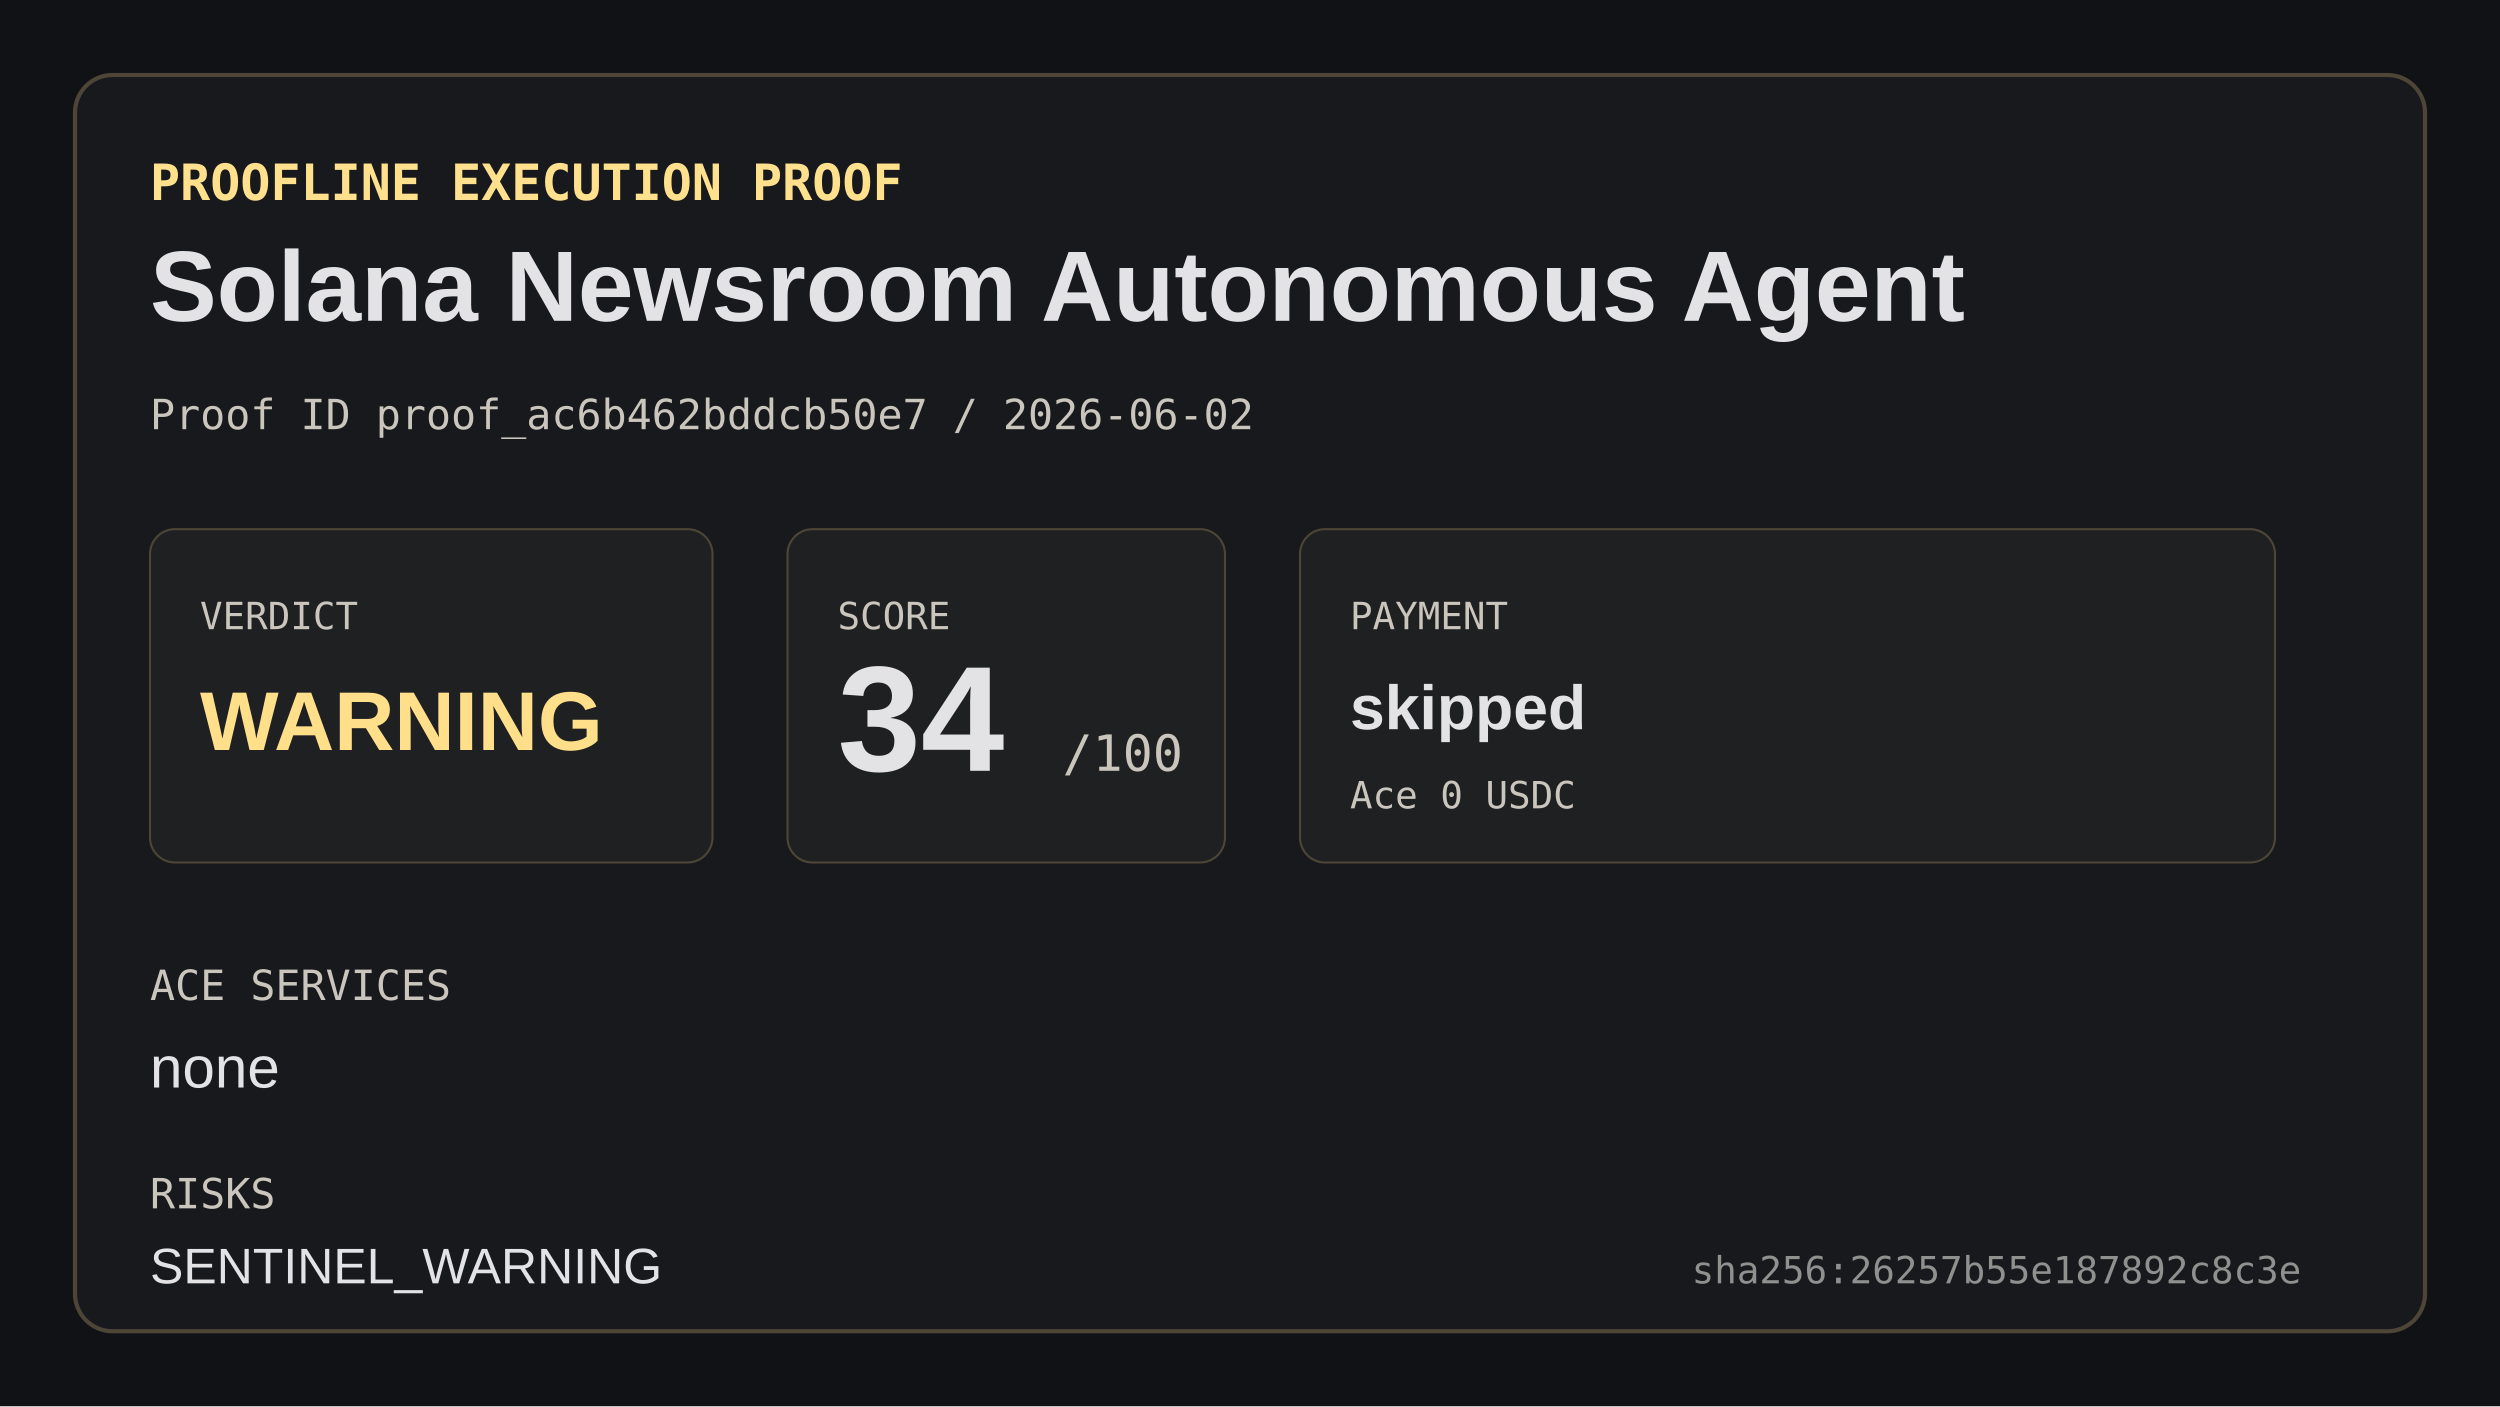
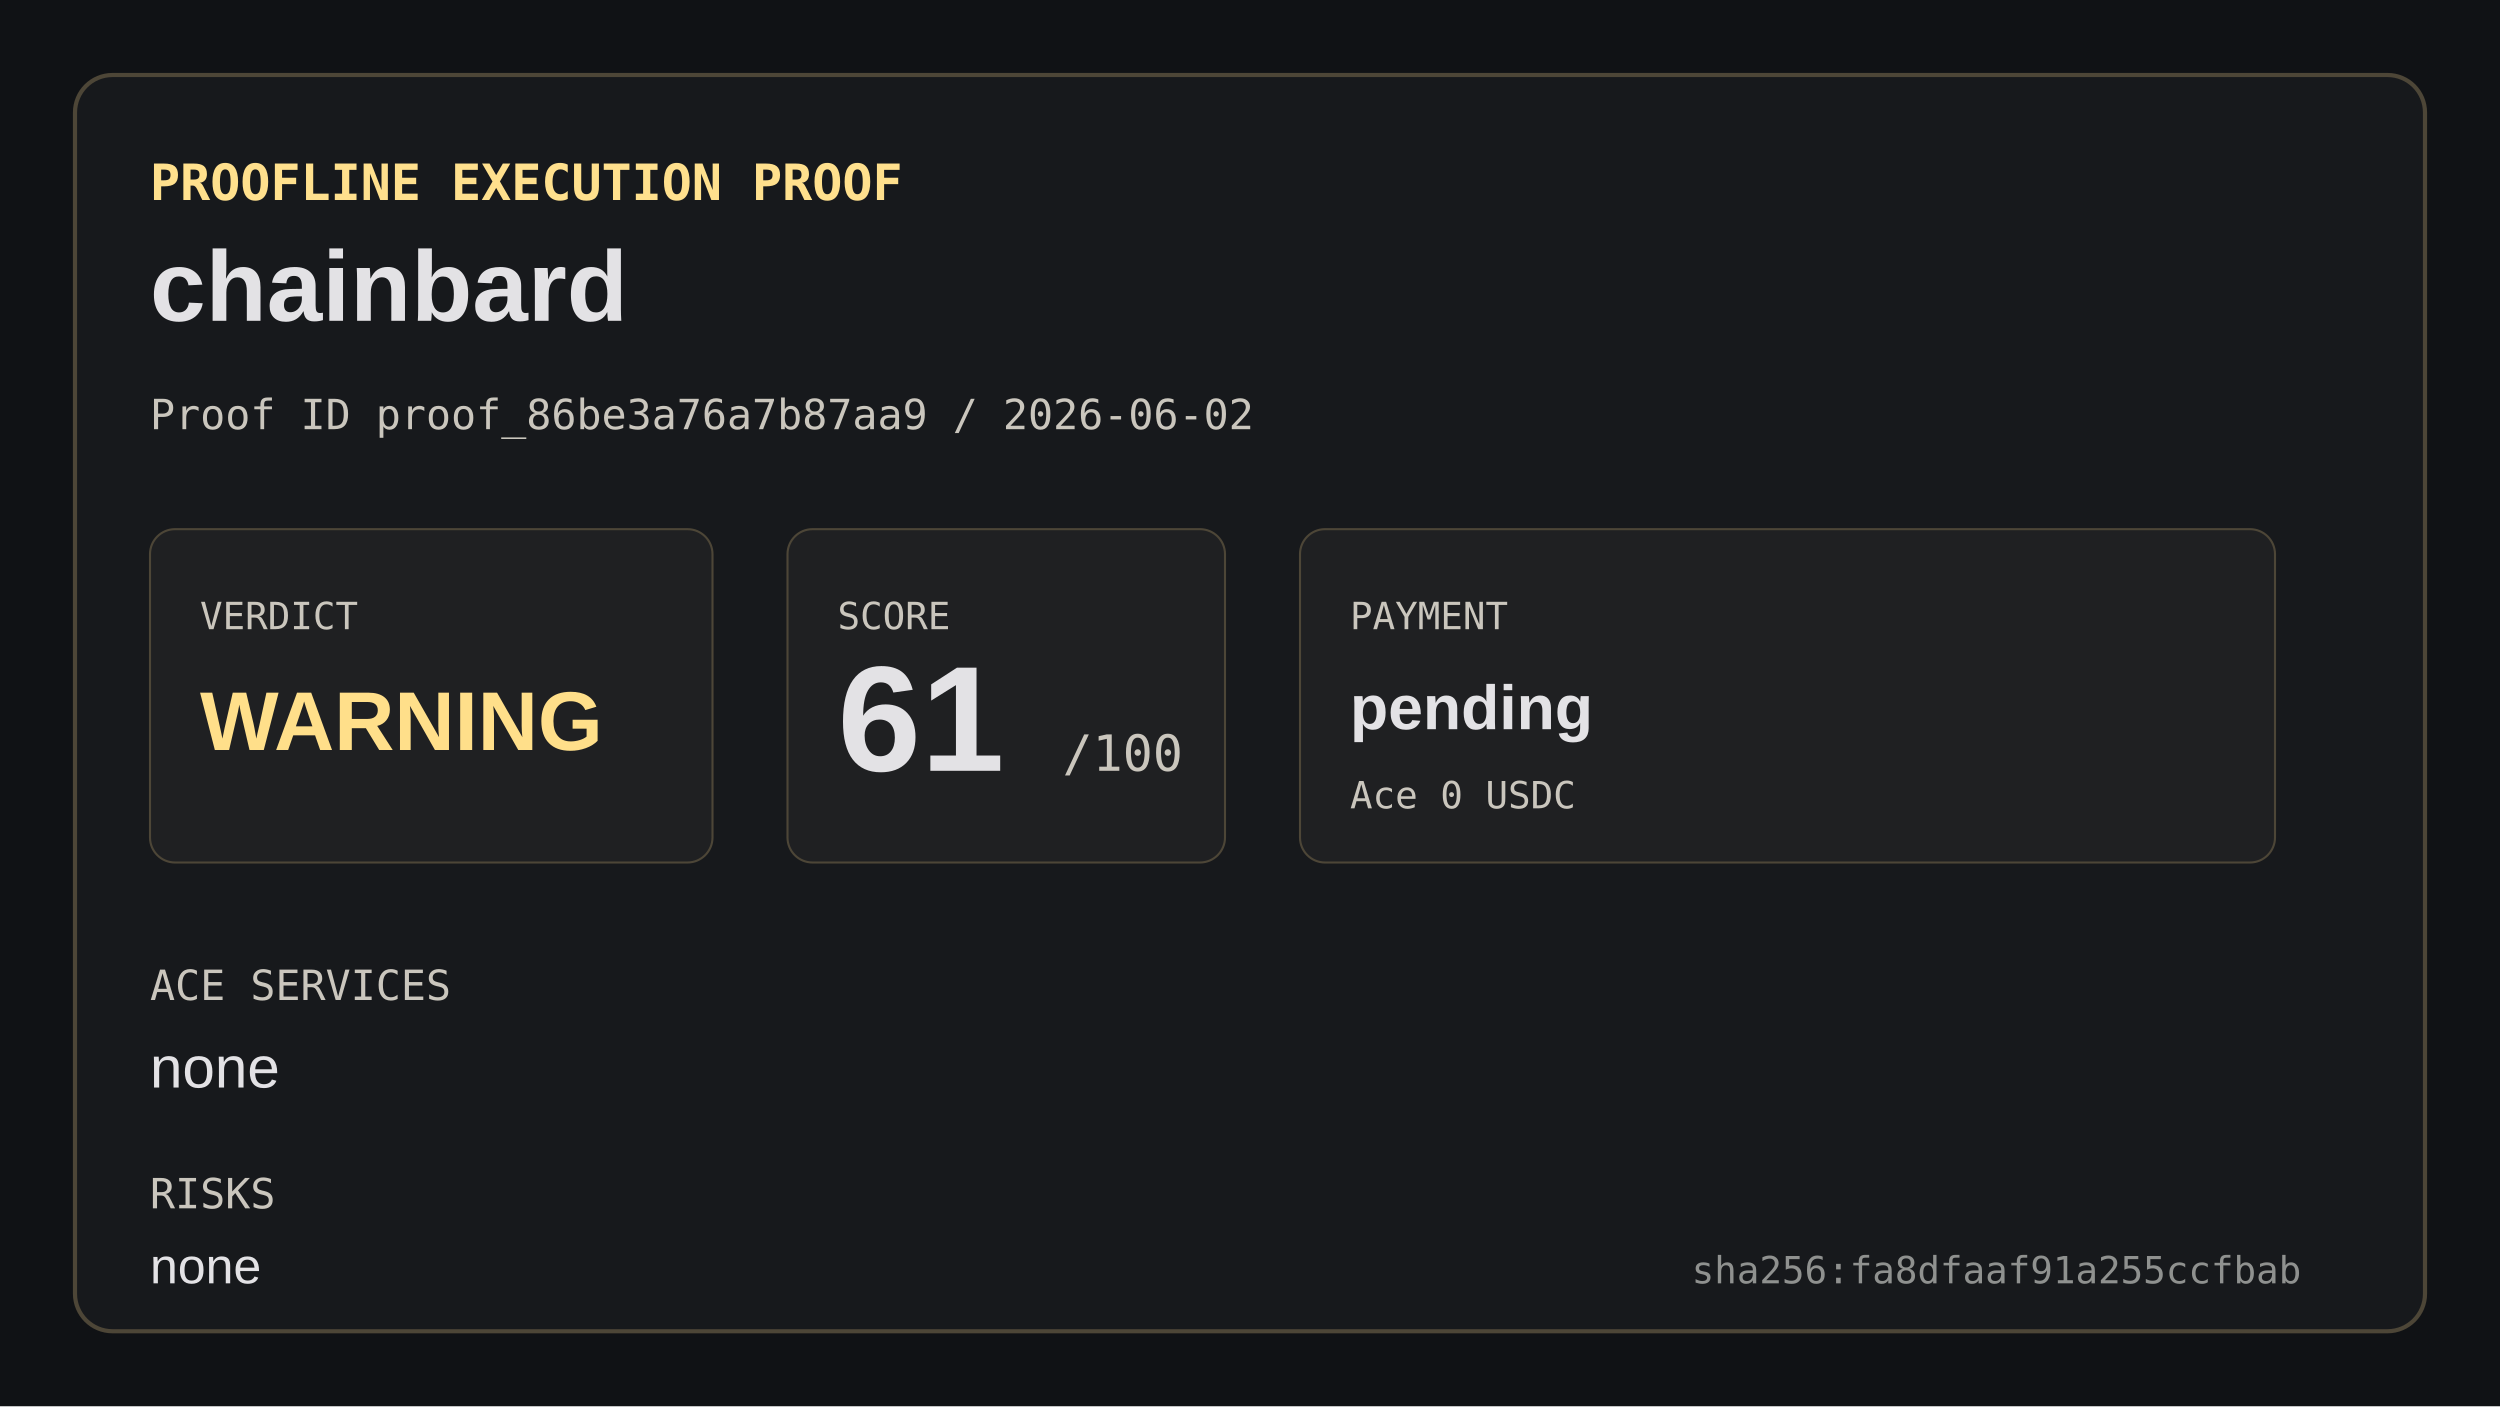
<svg xmlns="http://www.w3.org/2000/svg" width="1200" height="675" viewBox="0 0 1200 675" role="img" aria-label="Proofline execution proof card">
  <rect width="1200" height="675" fill="#101215" />
  <rect x="36" y="36" width="1128" height="603" rx="18" fill="#17191c" stroke="#4d4637" stroke-width="2" />
  <text x="72" y="96" fill="#ffe08d" font-family="monospace" font-size="24" font-weight="700">PROOFLINE EXECUTION PROOF</text>
-   <text x="72" y="154" fill="#e3e2e5" font-family="Arial, sans-serif" font-size="48" font-weight="700">Solana Newsroom Autonomous Agent</text>
-   <text x="72" y="206" fill="#cac6bd" font-family="monospace" font-size="20">Proof ID proof_ac6b462bddcb50e7 / 2026-06-02</text>
+   <text x="72" y="154" fill="#e3e2e5" font-family="Arial, sans-serif" font-size="48" font-weight="700">chainbard</text>
+   <text x="72" y="206" fill="#cac6bd" font-family="monospace" font-size="20">Proof ID proof_86be3a76a7b87aa9 / 2026-06-02</text>
  <rect x="72" y="254" width="270" height="160" rx="12" fill="#1f2022" stroke="#4d4637" />
  <text x="96" y="302" fill="#cac6bd" font-family="monospace" font-size="18">VERDICT</text>
  <text x="96" y="360" fill="#ffdf8a" font-family="Arial, sans-serif" font-size="40" font-weight="700">WARNING</text>
  <rect x="378" y="254" width="210" height="160" rx="12" fill="#1f2022" stroke="#4d4637" />
  <text x="402" y="302" fill="#cac6bd" font-family="monospace" font-size="18">SCORE</text>
-   <text x="402" y="370" fill="#e3e2e5" font-family="Arial, sans-serif" font-size="72" font-weight="700">34</text>
+   <text x="402" y="370" fill="#e3e2e5" font-family="Arial, sans-serif" font-size="72" font-weight="700">61</text>
  <text x="510" y="370" fill="#cac6bd" font-family="monospace" font-size="24">/100</text>
  <rect x="624" y="254" width="468" height="160" rx="12" fill="#1f2022" stroke="#4d4637" />
  <text x="648" y="302" fill="#cac6bd" font-family="monospace" font-size="18">PAYMENT</text>
-   <text x="648" y="350" fill="#e3e2e5" font-family="Arial, sans-serif" font-size="30" font-weight="700">skipped</text>
+   <text x="648" y="350" fill="#e3e2e5" font-family="Arial, sans-serif" font-size="30" font-weight="700">pending</text>
  <text x="648" y="388" fill="#cac6bd" font-family="monospace" font-size="18">Ace 0 USDC</text>
  <text x="72" y="480" fill="#cac6bd" font-family="monospace" font-size="20">ACE SERVICES</text>
  <text x="72" y="522" fill="#e3e2e5" font-family="Arial, sans-serif" font-size="28">none</text>
  <text x="72" y="580" fill="#cac6bd" font-family="monospace" font-size="20">RISKS</text>
-   <text x="72" y="616" fill="#e3e2e5" font-family="Arial, sans-serif" font-size="24">SENTINEL_WARNING</text>
-   <text x="812" y="616" fill="#8f918f" font-family="monospace" font-size="18">sha256:26257b55e187892c8c3e</text>
+   <text x="72" y="616" fill="#e3e2e5" font-family="Arial, sans-serif" font-size="24">none</text>
+   <text x="812" y="616" fill="#8f918f" font-family="monospace" font-size="18">sha256:fa8dfaaf91a255ccfbab</text>
</svg>
